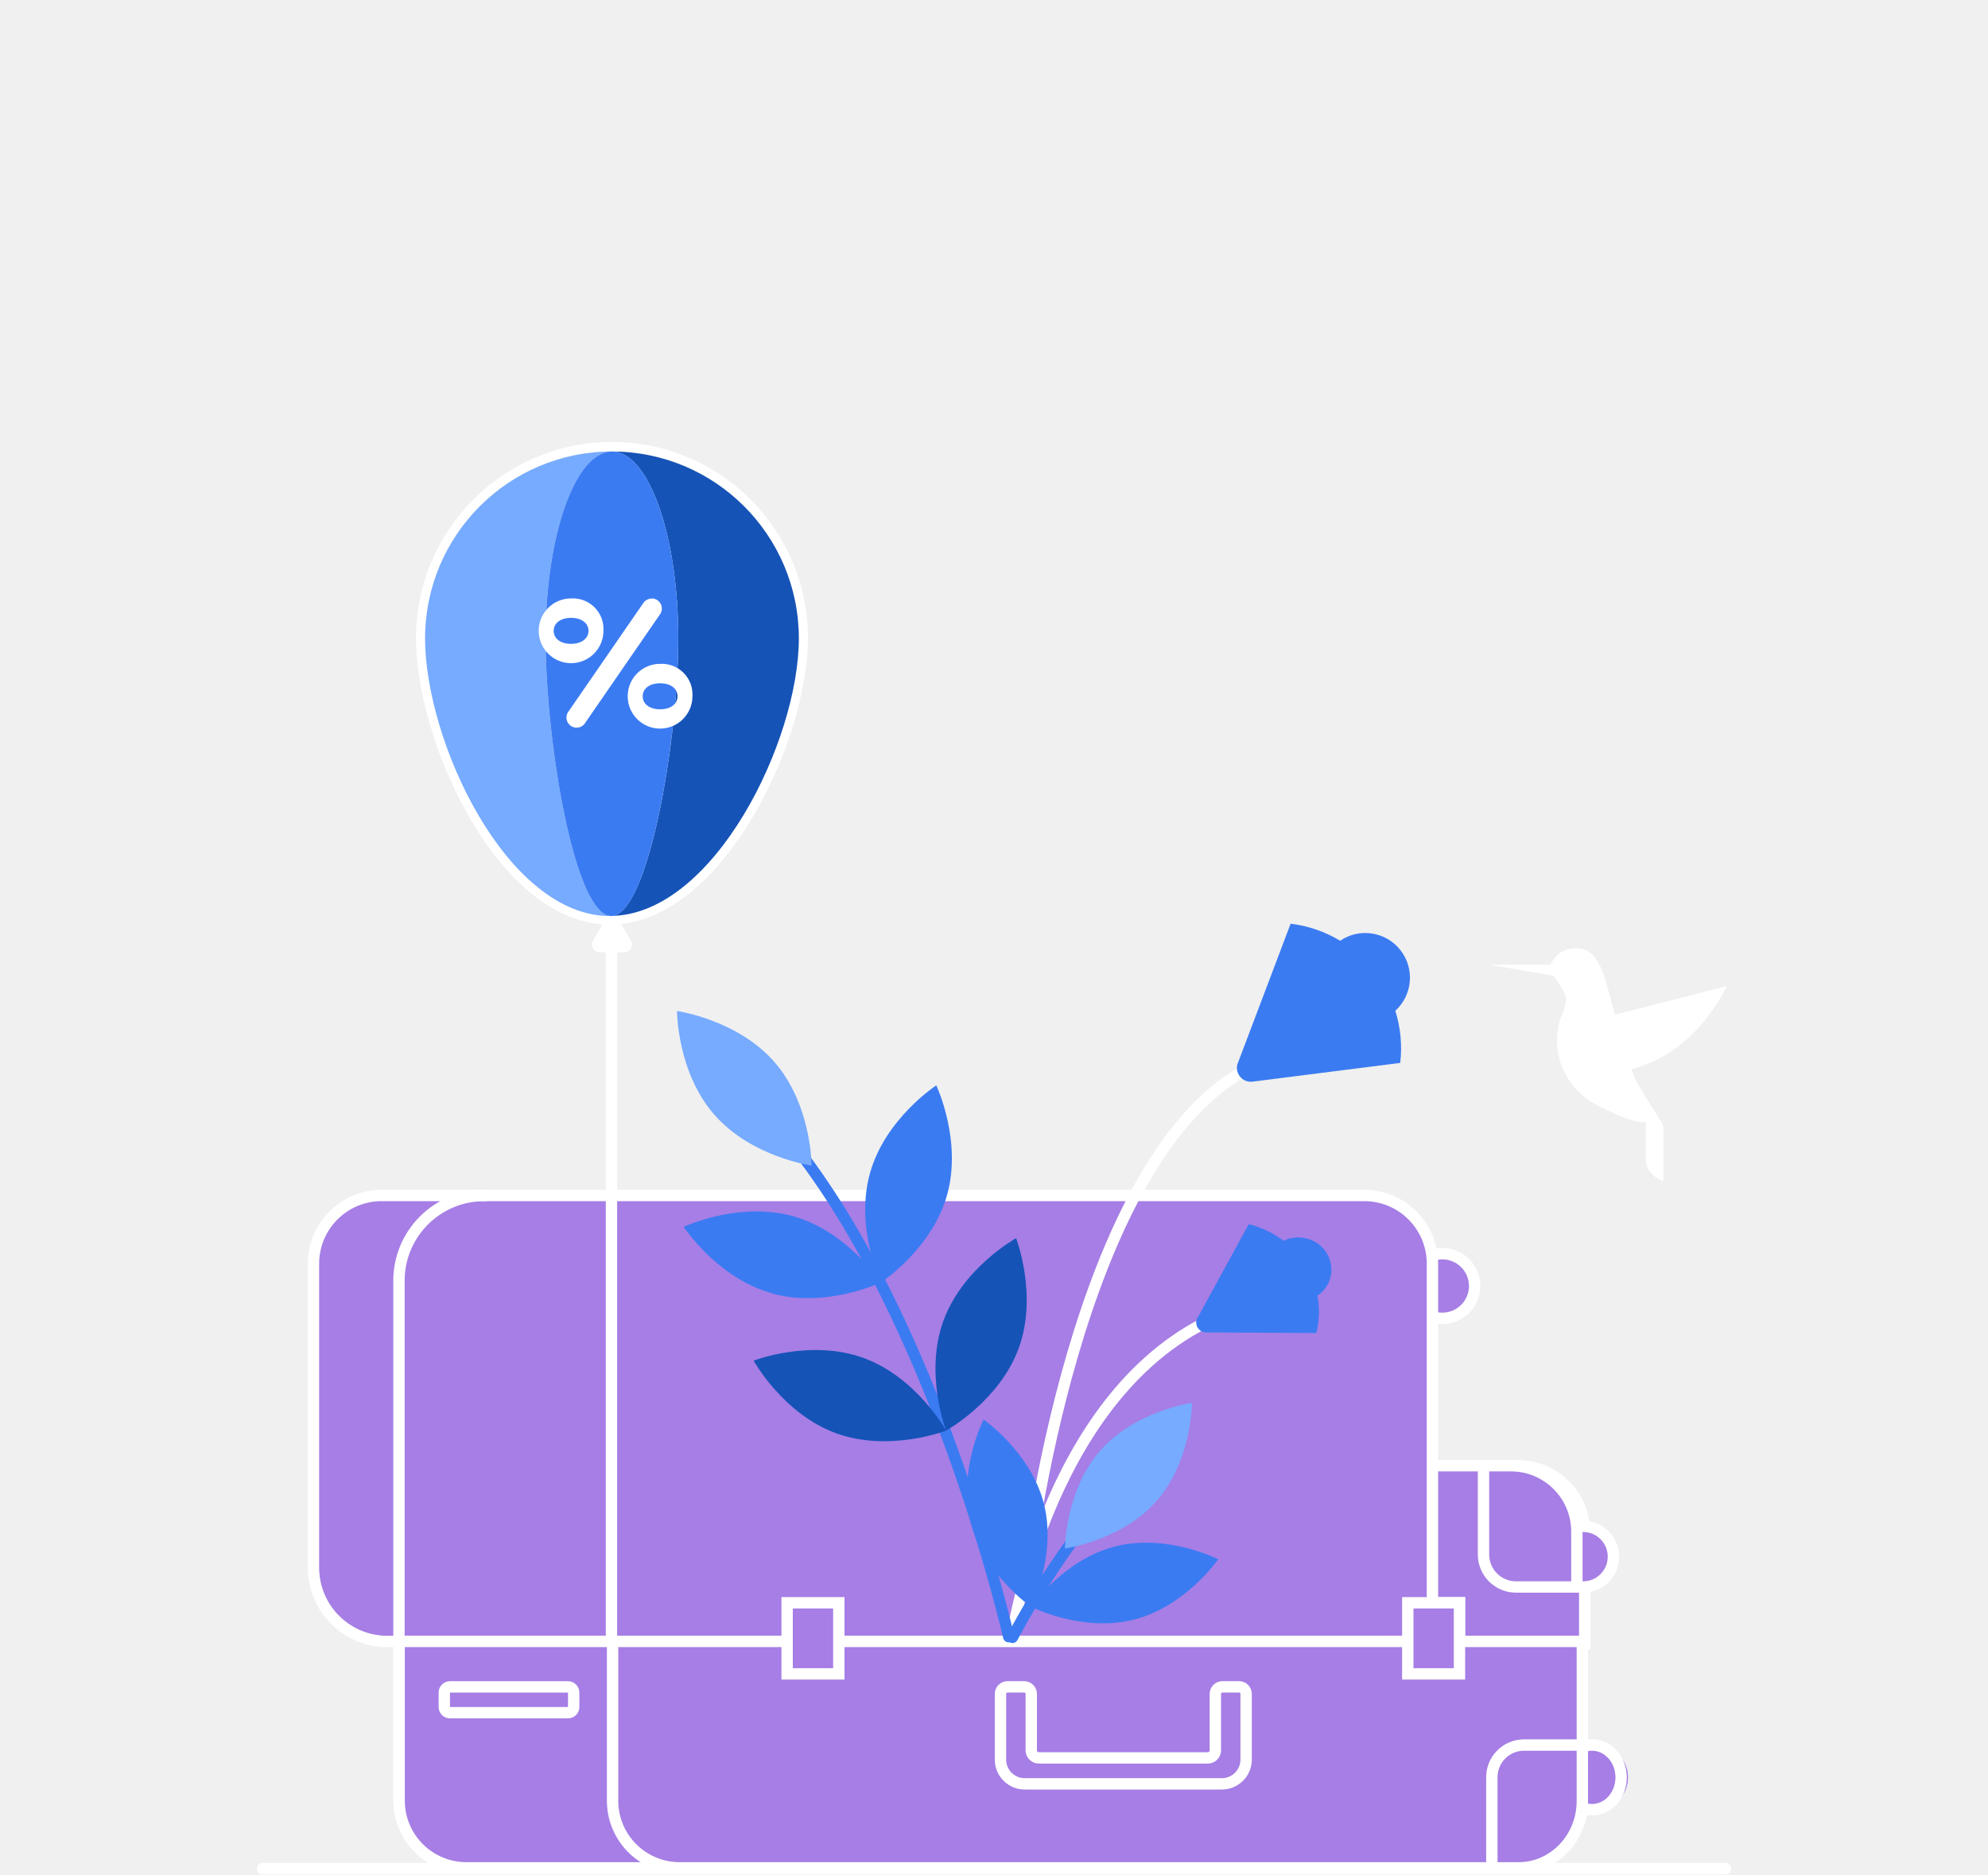
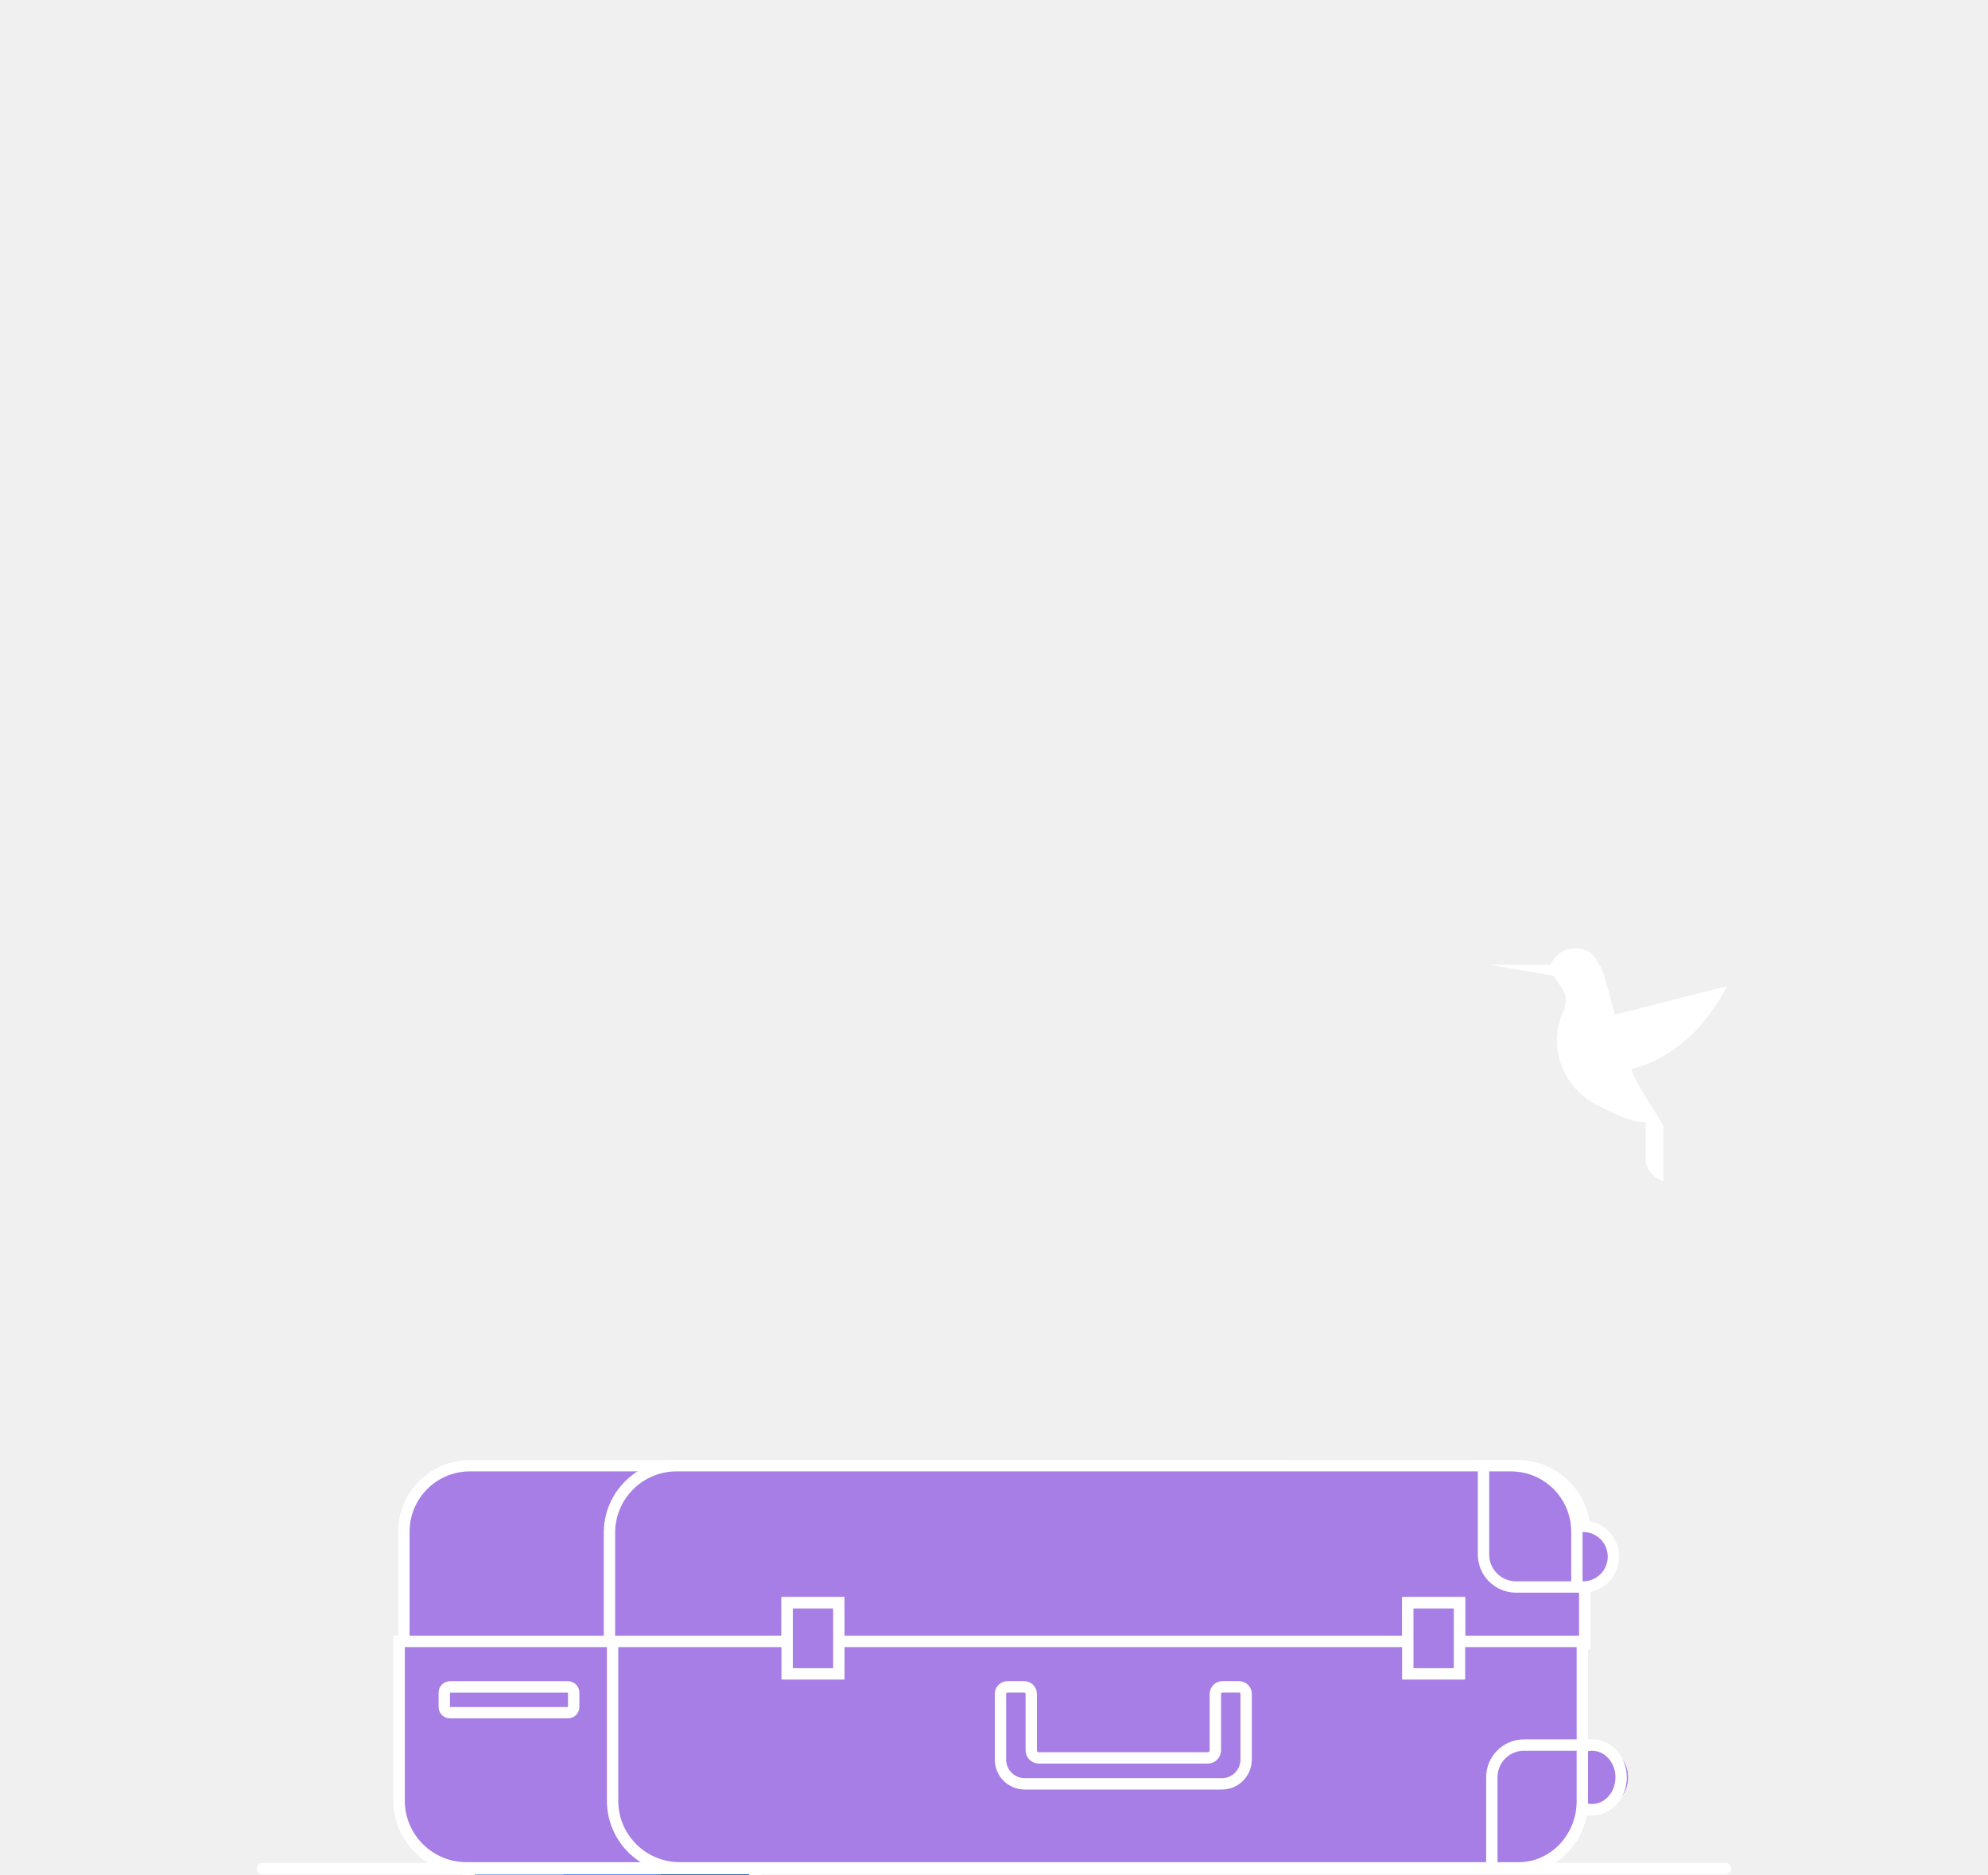
- <svg xmlns="http://www.w3.org/2000/svg" viewBox="0 0 350 330" style="background-color: blue;">
-   <g id="caseTop">
+ <svg xmlns="http://www.w3.org/2000/svg" viewBox="0 0 350 330">
+   <g id="caseTopClosed">
    <path d="M225.88,258.06H82.68a11.62,11.62,0,0,0-11.57,11.61v19.75H237.44V269.66a11.62,11.62,0,0,0-11.56-11.61" fill="#a67ee5" />
    <path d="M225.88,258.06H82.68a11.62,11.62,0,0,0-11.57,11.61v19.75H237.44V269.66A11.62,11.62,0,0,0,225.88,258.06Z" fill="none" stroke="#fff" stroke-miterlimit="10" stroke-width="2" />
    <path d="M267.11,258.06H119.23a11.81,11.81,0,0,0-11.93,11.61v19.75H279V269.66a11.81,11.81,0,0,0-11.93-11.61" fill="#a67ee5" />
    <path d="M267.11,258.06H119.23a11.81,11.81,0,0,0-11.93,11.61v19.75H279V269.66A11.81,11.81,0,0,0,267.11,258.06Z" fill="none" stroke="#fff" stroke-miterlimit="10" stroke-width="2" />
    <path d="M278.74,279.41a5.34,5.34,0,1,0-5.32-5.34,5.32,5.32,0,0,0,5.32,5.34" fill="#a67ee5" />
    <ellipse cx="278.74" cy="274.07" rx="5.31" ry="5.34" fill="none" stroke="#fff" stroke-miterlimit="10" stroke-width="2" />
    <path d="M277.62,269.66v9.75H266.89a5.72,5.72,0,0,1-5.71-5.73V258.06h4.88a11.61,11.61,0,0,1,11.56,11.61" fill="#a67ee5" />
    <path d="M277.62,269.66v9.75H266.89a5.72,5.72,0,0,1-5.71-5.73V258.06h4.88A11.61,11.61,0,0,1,277.62,269.66Z" fill="none" stroke="#fff" stroke-miterlimit="10" stroke-width="2" />
+     <animate attributeType="CSS" attributeName="opacity" values="1; 0" keyTimes="0; 1" dur="0s" fill="freeze" begin="1s" />
  </g>
  <g id="caseBottom">
    <path d="M280.29,318.62a5.72,5.72,0,1,0-5.12-5.69,5.43,5.43,0,0,0,5.12,5.69" fill="#a67ee5" />
    <ellipse cx="280.29" cy="312.93" rx="5.12" ry="5.69" fill="none" stroke="#fff" stroke-miterlimit="10" stroke-width="2" />
    <path d="M230.22,328.86h-148a11.85,11.85,0,0,1-11.95-11.67V289H242.16v28.17a11.84,11.84,0,0,1-11.94,11.67" fill="#a67ee5" />
    <path d="M230.22,328.86h-148a11.85,11.85,0,0,1-11.95-11.67V289H242.16v28.17A11.84,11.84,0,0,1,230.22,328.86Z" fill="none" stroke="#fff" stroke-miterlimit="10" stroke-width="2" />
    <path d="M266.72,328.86h-147a11.81,11.81,0,0,1-11.87-11.67V289H278.58v28.17a11.79,11.79,0,0,1-11.86,11.67" fill="#a67ee5" />
    <path d="M266.72,328.86h-147a11.81,11.81,0,0,1-11.87-11.67V289H278.58v28.17A11.79,11.79,0,0,1,266.72,328.86Z" fill="none" stroke="#fff" stroke-miterlimit="10" stroke-width="2" />
    <path d="M215,314.07H180.49a4.27,4.27,0,0,1-4.35-4.16V298.21a1.24,1.24,0,0,1,1.27-1.22h2.88a1.25,1.25,0,0,1,1.27,1.22v10a1.33,1.33,0,0,0,1.35,1.29h29.71a1.33,1.33,0,0,0,1.35-1.29v-10a1.24,1.24,0,0,1,1.27-1.22h2.88a1.25,1.25,0,0,1,1.27,1.22V309.9a4.27,4.27,0,0,1-4.35,4.16" fill="#a67ee5" />
    <path d="M215,314.07H180.49a4.27,4.27,0,0,1-4.35-4.16V298.21a1.24,1.24,0,0,1,1.27-1.22h2.88a1.25,1.25,0,0,1,1.27,1.22v10a1.33,1.33,0,0,0,1.35,1.29h29.71a1.33,1.33,0,0,0,1.35-1.29v-10a1.24,1.24,0,0,1,1.27-1.22h2.88a1.25,1.25,0,0,1,1.27,1.22V309.9A4.27,4.27,0,0,1,215,314.07Z" fill="none" stroke="#fff" stroke-miterlimit="10" stroke-width="2" />
    <rect x="138.58" y="282.19" width="9.1" height="12.52" fill="#a67ee5" />
    <rect x="138.58" y="282.19" width="9.1" height="12.52" fill="none" stroke="#fff" stroke-miterlimit="10" stroke-width="2" />
    <rect x="247.85" y="282.19" width="9.1" height="12.52" fill="#a67ee5" />
    <rect x="247.85" y="282.19" width="9.1" height="12.52" fill="none" stroke="#fff" stroke-miterlimit="10" stroke-width="2" />
    <path d="M278.58,317.11v-9.87h-10.4a5.67,5.67,0,0,0-5.53,5.8v15.82h4.73c6.16,0,11.2-5.29,11.2-11.75" fill="#a67ee5" />
    <path d="M278.58,317.11v-9.87h-10.4a5.67,5.67,0,0,0-5.53,5.8v15.82h4.73C273.54,328.86,278.58,323.58,278.58,317.11Z" fill="none" stroke="#fff" stroke-miterlimit="10" stroke-width="2" />
    <path d="M100,301.54H79.22a1,1,0,0,1-1-1V298a1,1,0,0,1,1-1H100a1,1,0,0,1,1,1v2.58a1,1,0,0,1-1,1" fill="#a67ee5" />
    <path d="M100,301.54H79.22a1,1,0,0,1-1-1V298a1,1,0,0,1,1-1H100a1,1,0,0,1,1,1v2.58A1,1,0,0,1,100,301.54Z" fill="none" stroke="#fff" stroke-miterlimit="10" stroke-width="2" />
  </g>
  <g>
    <line x1="46.24" y1="329" x2="303.76" y2="329" fill="none" stroke="#fff" stroke-linecap="round" stroke-linejoin="round" stroke-width="2" />
  </g>
-   <g id="caseTopOpened">
+   <g id="caseTopOpened" opacity="0">
    <path d="M253.93,232.11a5.69,5.69,0,1,0-5.69-5.69,5.69,5.69,0,0,0,5.69,5.69" fill="#a67ee5" />
    <circle cx="253.93" cy="226.42" r="5.69" fill="none" stroke="#fff" stroke-miterlimit="10" stroke-width="2" />
    <path d="M240.3,210.48H67.19a12,12,0,0,0-12,11.9V276a13,13,0,0,0,13,13h184V222.38a12,12,0,0,0-11.94-11.9" fill="#a67ee5" />
    <path d="M240.3,210.48H67.19a12,12,0,0,0-12,11.9V276a13,13,0,0,0,13,13h184V222.38A12,12,0,0,0,240.3,210.48Z" fill="none" stroke="#fff" stroke-miterlimit="10" stroke-width="2" />
    <path d="M70.24,289V225.49a15,15,0,0,1,15-15h0.5" fill="none" stroke="#fff" stroke-width="2" />
+     <animate attributeType="CSS" attributeName="opacity" values="0; 1" keyTimes="0; 1" dur="0s" fill="freeze" begin="1s" />
  </g>
-   <g id="flower">
+   <g id="flower" opacity="0">
    <path d="M180.73,277.8s8.3-74.59,39.71-90" fill="none" stroke="#fff" stroke-linecap="round" stroke-linejoin="round" stroke-width="2" />
    <path d="M217.95,187.12l9.27-24.49a22,22,0,0,1,8.72,3,7.87,7.87,0,0,1,9.72,12.33,22.14,22.14,0,0,1,.86,9.18l-26,3.3a2.45,2.45,0,0,1-2.6-3.29" fill="#3b7bf2" />
    <path d="M178.24,287.63s6.89-44.68,37.95-56.53" fill="none" stroke="#fff" stroke-linecap="round" stroke-linejoin="round" stroke-width="2" />
    <path d="M210.85,232l9-16.47a16.66,16.66,0,0,1,6.13,2.93,5.93,5.93,0,0,1,4-.42,5.67,5.67,0,0,1,4.26,6.85,5.54,5.54,0,0,1-2.29,3.23,15.1,15.1,0,0,1-.21,6.58l-19.34-.11a1.76,1.76,0,0,1-1.6-2.58" fill="#3b7bf2" />
+     <animateTransform attributeName="transform" type="rotate" values="90 50 289; 80 50 289; 40 50 289; 10 50 289; 0 50 289;" keyTimes="0; 0.3; 0.6; 0.8; 1" dur="1.55s" repeatCount="1" additive="sum" begin="0.11s" fill="freeze" />
+     <animate attributeType="CSS" attributeName="opacity" values="0; 1" keyTimes="0; 1" dur="0s" fill="freeze" begin="1s" />
  </g>
-   <g id="balloon">
+   <line id="balloonLine" x1="107.65" y1="289.02" x2="107.65" y2="289.02" fill="none" stroke="#fff" stroke-linecap="round" stroke-miterlimit="10" stroke-width="2">
+     <animate attributeName="y2" to="166.71" from="289.02" dur="0.6s" fill="freeze" begin="1.1s" />
+     <animateTransform attributeName="transform" type="rotate" values="50 50 289; 20 50 289; 0 50 289; -6 50 289; 0 50 289;" keyTimes="0; 0.2; 0.3; 0.7; 1" dur="0.6s" additive="sum" begin="1.1s" />
+   </line>
+   <g id="balloon" transform="translate(0 240)">
    <path d="M106.58,161.87l-2.19,3.79a1.34,1.34,0,0,0,1.17,2h4.37a1.34,1.34,0,0,0,1.16-2l-2.18-3.79a1.35,1.35,0,0,0-2.33,0" fill="#fff" />
    <path d="M107.74,79.42a32.91,32.91,0,0,1,32.9,32.89c0,18.17-15.09,48.89-33.25,48.89s-32.55-30.73-32.55-48.89a32.91,32.91,0,0,1,32.9-32.89m0-1.61a34.54,34.54,0,0,0-34.5,34.5c0,9.51,3.8,22.1,9.68,32.07,7,11.88,15.68,18.42,24.46,18.42s17.6-6.54,24.81-18.4c6.1-10,10.05-22.64,10.05-32.09a34.54,34.54,0,0,0-34.5-34.5" fill="#fff" />
    <path d="M96.06,112.39c0-18.16,5.23-32.89,11.68-32.89a32.91,32.91,0,0,0-32.9,32.89c0,18.17,14.38,48.89,32.55,48.89h0.17c-6.43-.19-11.5-30.77-11.5-48.89" fill="#76abff" />
    <path d="M140.64,112.39a32.91,32.91,0,0,0-32.9-32.89c6.45,0,11.68,14.73,11.68,32.89s-5.29,48.48-11.68,48.87c18-.39,32.9-30.82,32.9-48.87" fill="#1553b7" />
    <path d="M119.42,112.39c0-18.16-5.23-32.89-11.68-32.89S96.06,94.23,96.06,112.39s5.07,48.69,11.5,48.89h0.18c6.39-.4,11.68-30.83,11.68-48.88" fill="#3b7bf2" />
    <path d="M100.54,105.36a5.7,5.7,0,1,0,5.7,5.7,5.39,5.39,0,0,0-5.7-5.7m0,8c-1.86,0-3.06-.93-3.06-2.29s1.21-2.29,3.06-2.29,3.07,0.93,3.07,2.29-1.25,2.29-3.07,2.29" fill="#fff" />
    <path d="M114.74,105.36a1.78,1.78,0,0,1,1.46,2.8L102.87,127.5a1.79,1.79,0,0,1-2.94-2l13.34-19.34a1.77,1.77,0,0,1,1.47-.77" fill="#fff" />
    <path d="M116.21,116.88a5.7,5.7,0,1,0,5.7,5.7,5.4,5.4,0,0,0-5.7-5.7m0,8c-1.86,0-3.06-.93-3.06-2.29s1.21-2.29,3.06-2.29,3.07,0.9,3.07,2.29-1.21,2.29-3.07,2.29" fill="#fff" />
+     <animateTransform attributeName="transform" type="translate" from="-155, 240" to="0, 0" dur="1.5s" fill="freeze" begin="0.3s" />
+     <animateTransform attributeName="transform" type="rotate" values="90 50 289; 80 50 289; 40 50 289; 10 50 289; 0 50 289;" keyTimes="0; 0.3; 0.6; 0.8; 1" dur="1.5s" repeatCount="1" additive="sum" begin="0.3s" fill="freeze" />
  </g>
-   <line id="balloonLine" x1="107.65" y1="166.71" x2="107.65" y2="289.02" fill="none" stroke="#fff" stroke-linecap="round" stroke-miterlimit="10" stroke-width="2" />
+   <g id="leaf1" opacity="0">
+     <path d="M141.77,204.16c24.1,32.45,35.81,84,35.81,84" fill="none" stroke="#3b7bf2" stroke-linecap="round" stroke-linejoin="round" stroke-width="2" />
+     <path d="M125.73,196.22c6.54,7.51,17.16,9,17.16,9s0-10.72-6.53-18.22-17.17-9-17.17-9,0,10.72,6.54,18.22" fill="#76abff" />
+     <path d="M153.17,206.54c-2.69,9.58,1.91,19.27,1.91,19.27s9-5.86,11.67-15.45-1.91-19.27-1.91-19.27-9,5.86-11.67,15.45" fill="#3b7bf2" />
+     <path d="M135.82,227.71c9.59,2.7,19.26-1.91,19.26-1.91s-5.86-9-15.45-11.67S120.37,216,120.37,216s5.87,9,15.45,11.67" fill="#3b7bf2" />
+     <path d="M166.1,232.52c-3.41,9.36.47,19.35,0.47,19.35s9.39-5.18,12.79-14.53S178.89,218,178.89,218s-9.39,5.18-12.79,14.53" fill="#1553b7" />
+     <path d="M147.22,252.35c9.36,3.4,19.35-.47,19.35-0.47s-5.18-9.39-14.54-12.79-19.35.47-19.35,0.47,5.18,9.39,14.54,12.79" fill="#1553b7" />
+     <animateTransform attributeName="transform" type="rotate" values="90 80 289; 80 80 289; 40 80 289; 10 80 289; 0 80 289;" keyTimes="0; 0.3; 0.6; 0.8; 1" dur="1.55s" repeatCount="1" begin="0.5s" fill="freeze" />
+     <animate attributeType="CSS" attributeName="opacity" values="0; 1" keyTimes="0; 1" dur="0s" fill="freeze" begin="1s" />
+   </g>
+   <g id="leaf2" opacity="0">
+     <path d="M183.79,264.77c2.3,9.1-2.27,18.12-2.27,18.12s-8.32-5.74-10.63-14.85,2.27-18.12,2.27-18.12,8.32,5.75,10.63,14.85" fill="#3b7bf2" />
+     <path d="M199.63,285.16c-9.11,2.31-18.12-2.27-18.12-2.27s5.74-8.32,14.85-10.63,18.12,2.27,18.12,2.27-5.75,8.32-14.85,10.63" fill="#3b7bf2" />
+     <path d="M188.56,271.67a144.15,144.15,0,0,0-10.31,16.61" fill="none" stroke="#3b7bf2" stroke-linecap="round" stroke-linejoin="round" stroke-width="2" />
+     <path d="M203.69,264.19c-6.17,7.08-16.19,8.44-16.19,8.44s0-10.11,6.16-17.18S209.85,247,209.85,247s0,10.11-6.16,17.19" fill="#76abff" />
+     <animateTransform attributeName="transform" type="rotate" values="90 50 289; 80 50 289; 40 50 289; 10 50 289; 0 50 289;" keyTimes="0; 0.3; 0.6; 0.8; 1" dur="1.5s" repeatCount="1" additive="sum" begin="0.1s" fill="freeze" />
+     <animate attributeType="CSS" attributeName="opacity" values="0; 1" keyTimes="0; 1" dur="0s" fill="freeze" begin="1s" />
+   </g>
  <g id="caseBottomOpened">
    <path d="M280.29,318.62a5.72,5.72,0,1,0-5.12-5.69,5.43,5.43,0,0,0,5.12,5.69" fill="#a67ee5" />
    <ellipse cx="280.29" cy="312.93" rx="5.12" ry="5.69" fill="none" stroke="#fff" stroke-miterlimit="10" stroke-width="2" />
    <path d="M230.22,328.86h-148a11.85,11.85,0,0,1-11.95-11.67V289H242.16v28.17a11.84,11.84,0,0,1-11.94,11.67" fill="#a67ee5" />
    <path d="M230.22,328.86h-148a11.85,11.85,0,0,1-11.95-11.67V289H242.16v28.17A11.84,11.84,0,0,1,230.22,328.86Z" fill="none" stroke="#fff" stroke-miterlimit="10" stroke-width="2" />
    <path d="M266.72,328.86h-147a11.81,11.81,0,0,1-11.87-11.67V289H278.58v28.17a11.79,11.79,0,0,1-11.86,11.67" fill="#a67ee5" />
    <path d="M266.72,328.86h-147a11.81,11.81,0,0,1-11.87-11.67V289H278.58v28.17A11.79,11.79,0,0,1,266.72,328.86Z" fill="none" stroke="#fff" stroke-miterlimit="10" stroke-width="2" />
    <path d="M215,314.07H180.49a4.27,4.27,0,0,1-4.35-4.16V298.21a1.24,1.24,0,0,1,1.27-1.22h2.88a1.25,1.25,0,0,1,1.27,1.22v10a1.33,1.33,0,0,0,1.35,1.29h29.71a1.33,1.33,0,0,0,1.35-1.29v-10a1.24,1.24,0,0,1,1.27-1.22h2.88a1.25,1.25,0,0,1,1.27,1.22V309.9a4.27,4.27,0,0,1-4.35,4.16" fill="#a67ee5" />
    <path d="M215,314.07H180.49a4.27,4.27,0,0,1-4.35-4.16V298.21a1.24,1.24,0,0,1,1.27-1.22h2.88a1.25,1.25,0,0,1,1.27,1.22v10a1.33,1.33,0,0,0,1.35,1.29h29.71a1.33,1.33,0,0,0,1.35-1.29v-10a1.24,1.24,0,0,1,1.27-1.22h2.88a1.25,1.25,0,0,1,1.27,1.22V309.9A4.27,4.27,0,0,1,215,314.07Z" fill="none" stroke="#fff" stroke-miterlimit="10" stroke-width="2" />
    <rect x="138.58" y="282.19" width="9.1" height="12.52" fill="#a67ee5" />
    <rect x="138.58" y="282.19" width="9.1" height="12.52" fill="none" stroke="#fff" stroke-miterlimit="10" stroke-width="2" />
    <rect x="247.85" y="282.19" width="9.1" height="12.52" fill="#a67ee5" />
    <rect x="247.85" y="282.19" width="9.1" height="12.52" fill="none" stroke="#fff" stroke-miterlimit="10" stroke-width="2" />
    <path d="M278.58,317.11v-9.87h-10.4a5.67,5.67,0,0,0-5.53,5.8v15.82h4.73c6.16,0,11.2-5.29,11.2-11.75" fill="#a67ee5" />
    <path d="M278.58,317.11v-9.87h-10.4a5.67,5.67,0,0,0-5.53,5.8v15.82h4.73C273.54,328.86,278.58,323.58,278.58,317.11Z" fill="none" stroke="#fff" stroke-miterlimit="10" stroke-width="2" />
    <path d="M100,301.54H79.22a1,1,0,0,1-1-1V298a1,1,0,0,1,1-1H100a1,1,0,0,1,1,1v2.58a1,1,0,0,1-1,1" fill="#a67ee5" />
    <path d="M100,301.54H79.22a1,1,0,0,1-1-1V298a1,1,0,0,1,1-1H100a1,1,0,0,1,1,1v2.58A1,1,0,0,1,100,301.54Z" fill="none" stroke="#fff" stroke-miterlimit="10" stroke-width="2" />
  </g>
  <g id="bird">
    <path d="M279.2,183.8A4.89,4.89,0,0,1,283,179h0l21.07-5.4c-7.78,14.84-19.18,15.07-20,15.07h0a4.9,4.9,0,0,1-4.85-4.9" fill="#fff" />
    <path d="M262.24,169.86l10.76,0a4.65,4.65,0,0,1,4.41-2.9,3.91,3.91,0,0,1,3.48,1.76,13.39,13.39,0,0,1,1.37,2.59c0.63,1.57,4,15.8,5.89,19.16,1.1,2,4.39,7.16,4.39,7.16a2.3,2.3,0,0,1,.31,1.15V208s-3.11-1.08-3.11-3.91v-6.53c-1.91.27-6-1.65-8.33-2.88a12.82,12.82,0,0,1-6.36-6.76,12.33,12.33,0,0,1-.11-9.16,7.13,7.13,0,0,0,.79-2.91c-0.06-1.14-1.39-2.72-2.18-4.05Z" fill="#fff" />
  </g>
-   <g id="leaf1">
-     <path d="M141.77,204.16c24.1,32.45,35.81,84,35.81,84" fill="none" stroke="#3b7bf2" stroke-linecap="round" stroke-linejoin="round" stroke-width="2" />
-     <path d="M125.73,196.22c6.54,7.51,17.16,9,17.16,9s0-10.72-6.53-18.22-17.17-9-17.17-9,0,10.72,6.54,18.22" fill="#76abff" />
-     <path d="M153.17,206.54c-2.69,9.58,1.91,19.27,1.91,19.27s9-5.86,11.67-15.45-1.91-19.27-1.91-19.27-9,5.86-11.67,15.45" fill="#3b7bf2" />
-     <path d="M135.82,227.71c9.59,2.7,19.26-1.91,19.26-1.91s-5.86-9-15.45-11.67S120.37,216,120.37,216s5.87,9,15.45,11.67" fill="#3b7bf2" />
-     <path d="M166.1,232.52c-3.41,9.36.47,19.35,0.47,19.35s9.39-5.18,12.79-14.53S178.89,218,178.89,218s-9.39,5.18-12.79,14.53" fill="#1553b7" />
-     <path d="M147.22,252.35c9.36,3.4,19.35-.47,19.35-0.47s-5.18-9.39-14.54-12.79-19.35.47-19.35,0.47,5.18,9.39,14.54,12.79" fill="#1553b7" />
-   </g>
-   <g id="leaf2">
-     <path d="M183.79,264.77c2.3,9.1-2.27,18.12-2.27,18.12s-8.32-5.74-10.63-14.85,2.27-18.12,2.27-18.12,8.32,5.75,10.63,14.85" fill="#3b7bf2" />
-     <path d="M199.63,285.16c-9.11,2.31-18.12-2.27-18.12-2.27s5.74-8.32,14.85-10.63,18.12,2.27,18.12,2.27-5.75,8.32-14.85,10.63" fill="#3b7bf2" />
-     <path d="M188.56,271.67a144.15,144.15,0,0,0-10.31,16.61" fill="none" stroke="#3b7bf2" stroke-linecap="round" stroke-linejoin="round" stroke-width="2" />
-     <path d="M203.69,264.19c-6.17,7.08-16.19,8.44-16.19,8.44s0-10.11,6.16-17.18S209.85,247,209.85,247s0,10.11-6.16,17.19" fill="#76abff" />
-   </g>
  <g>
    <line x1="46.24" y1="329" x2="303.76" y2="329" fill="none" stroke="#fff" stroke-linecap="round" stroke-linejoin="round" stroke-width="2" />
  </g>
</svg>
